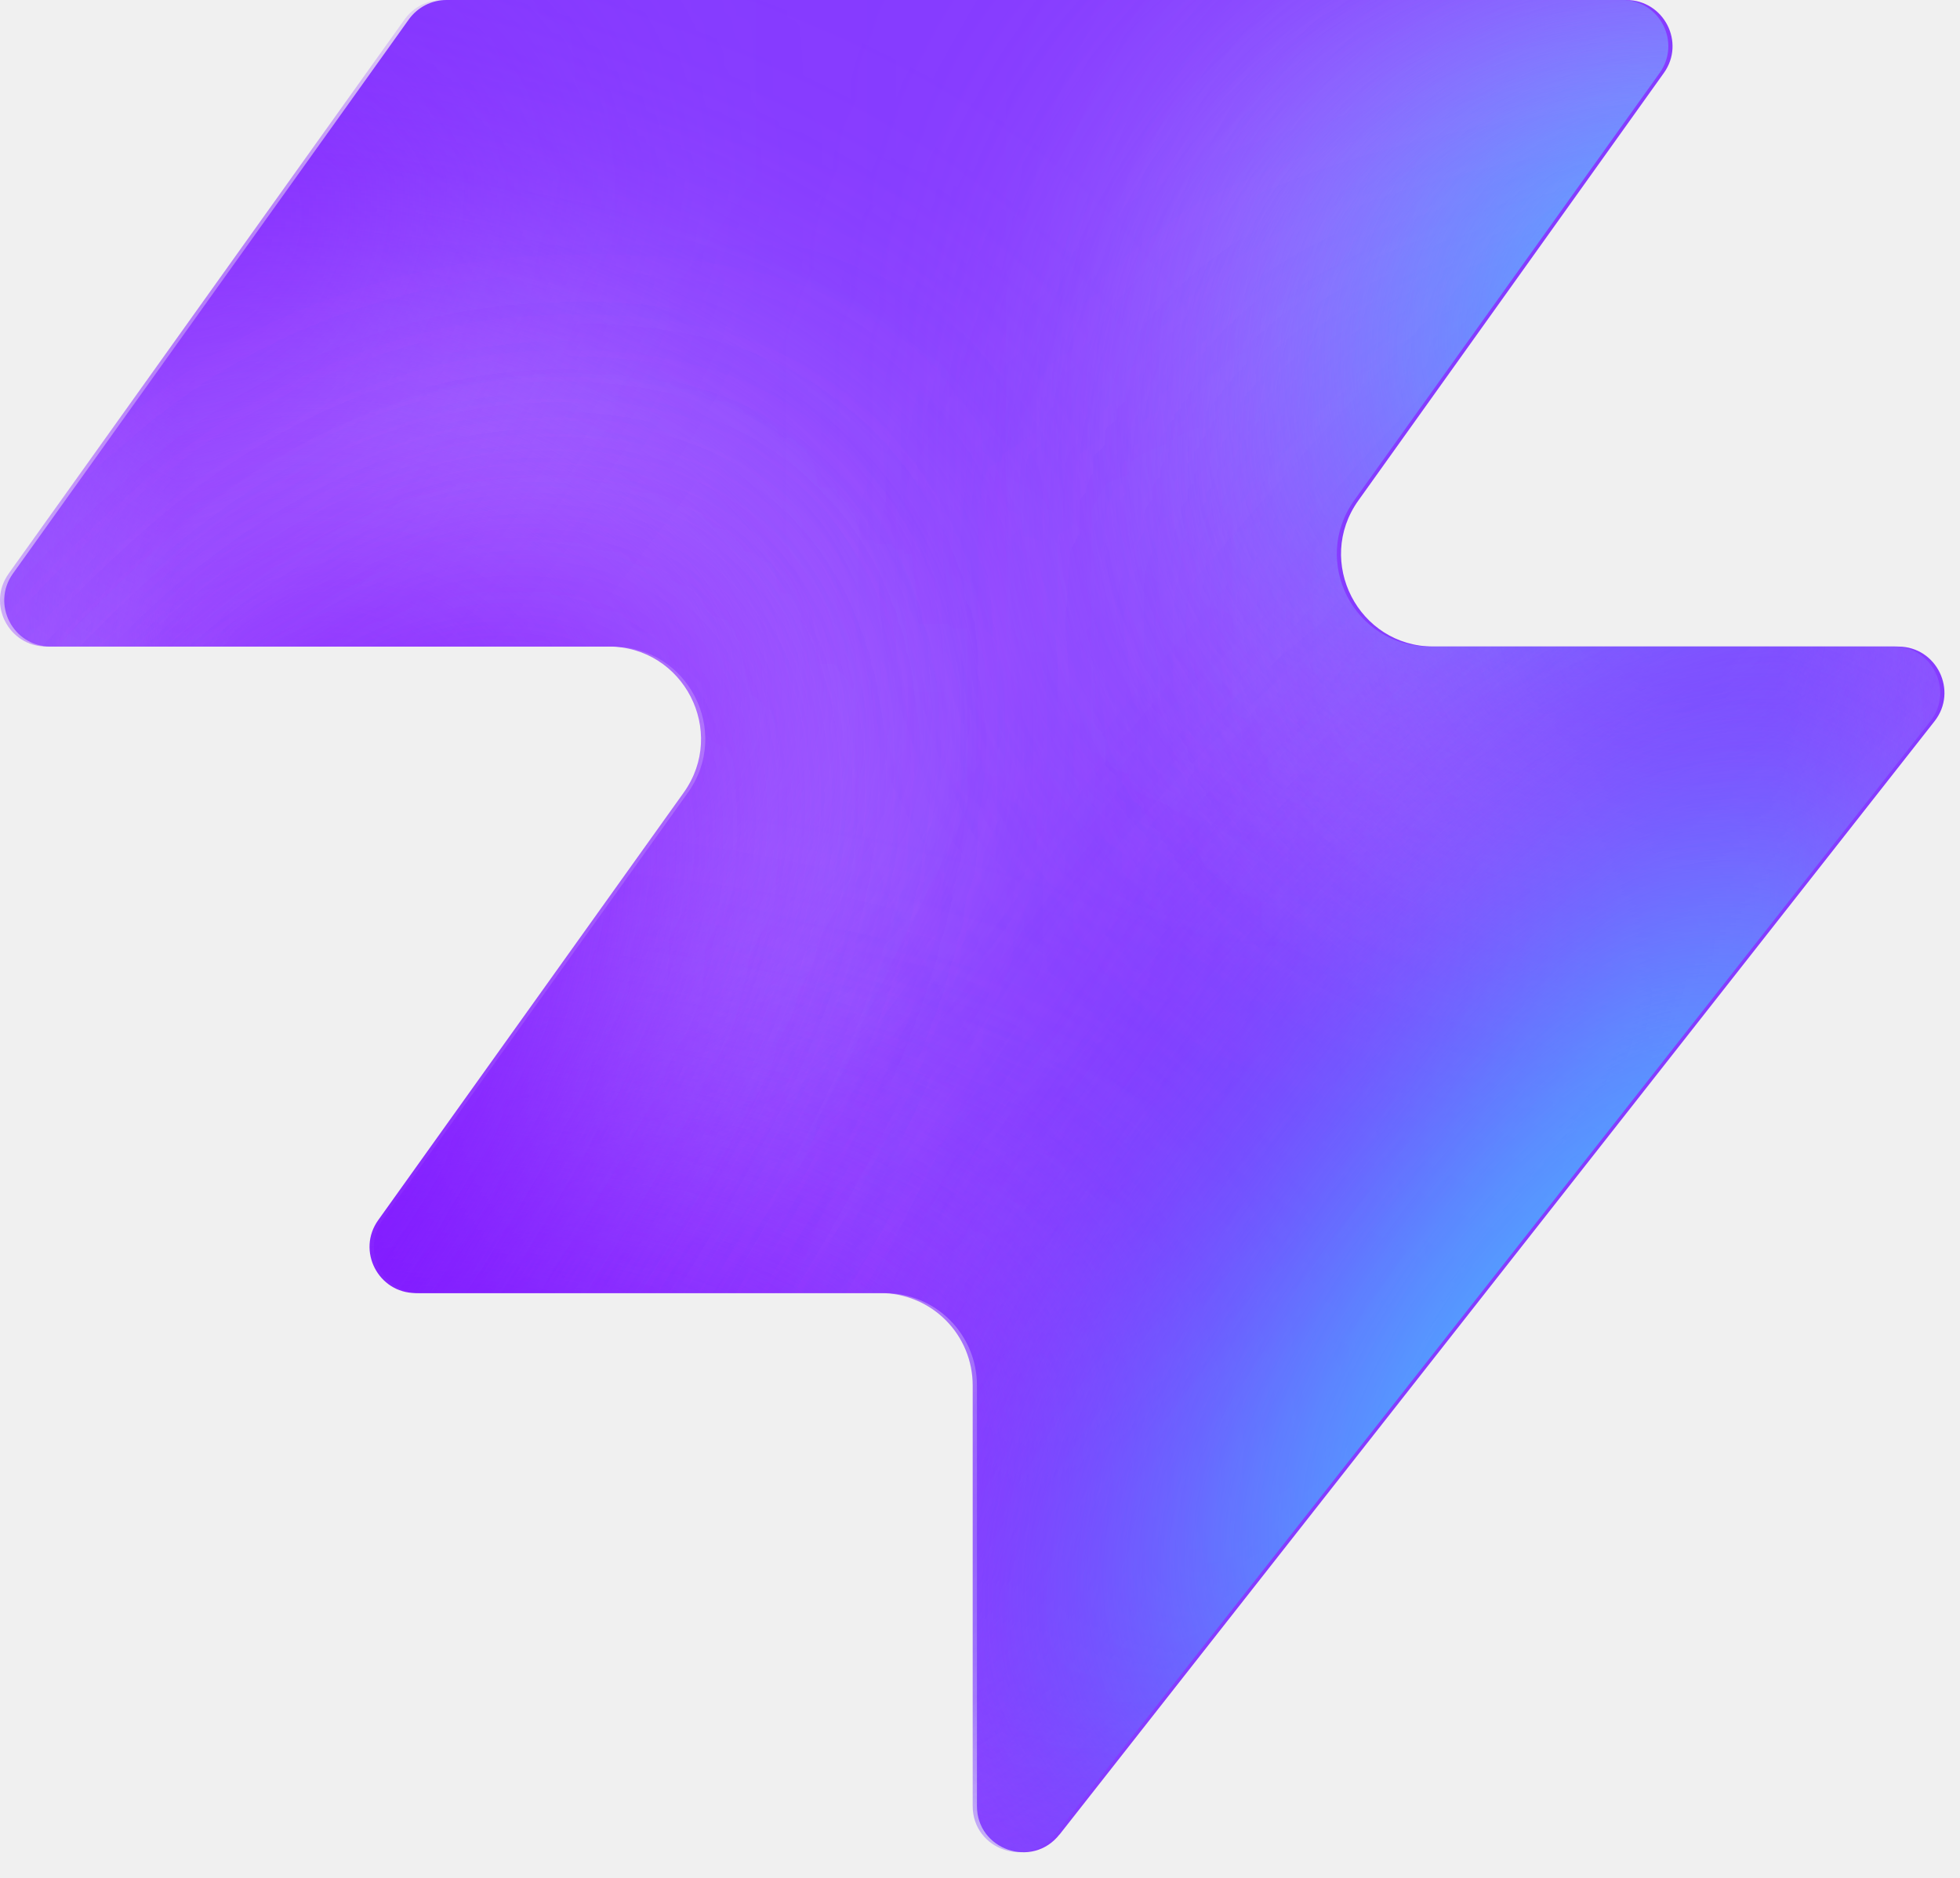
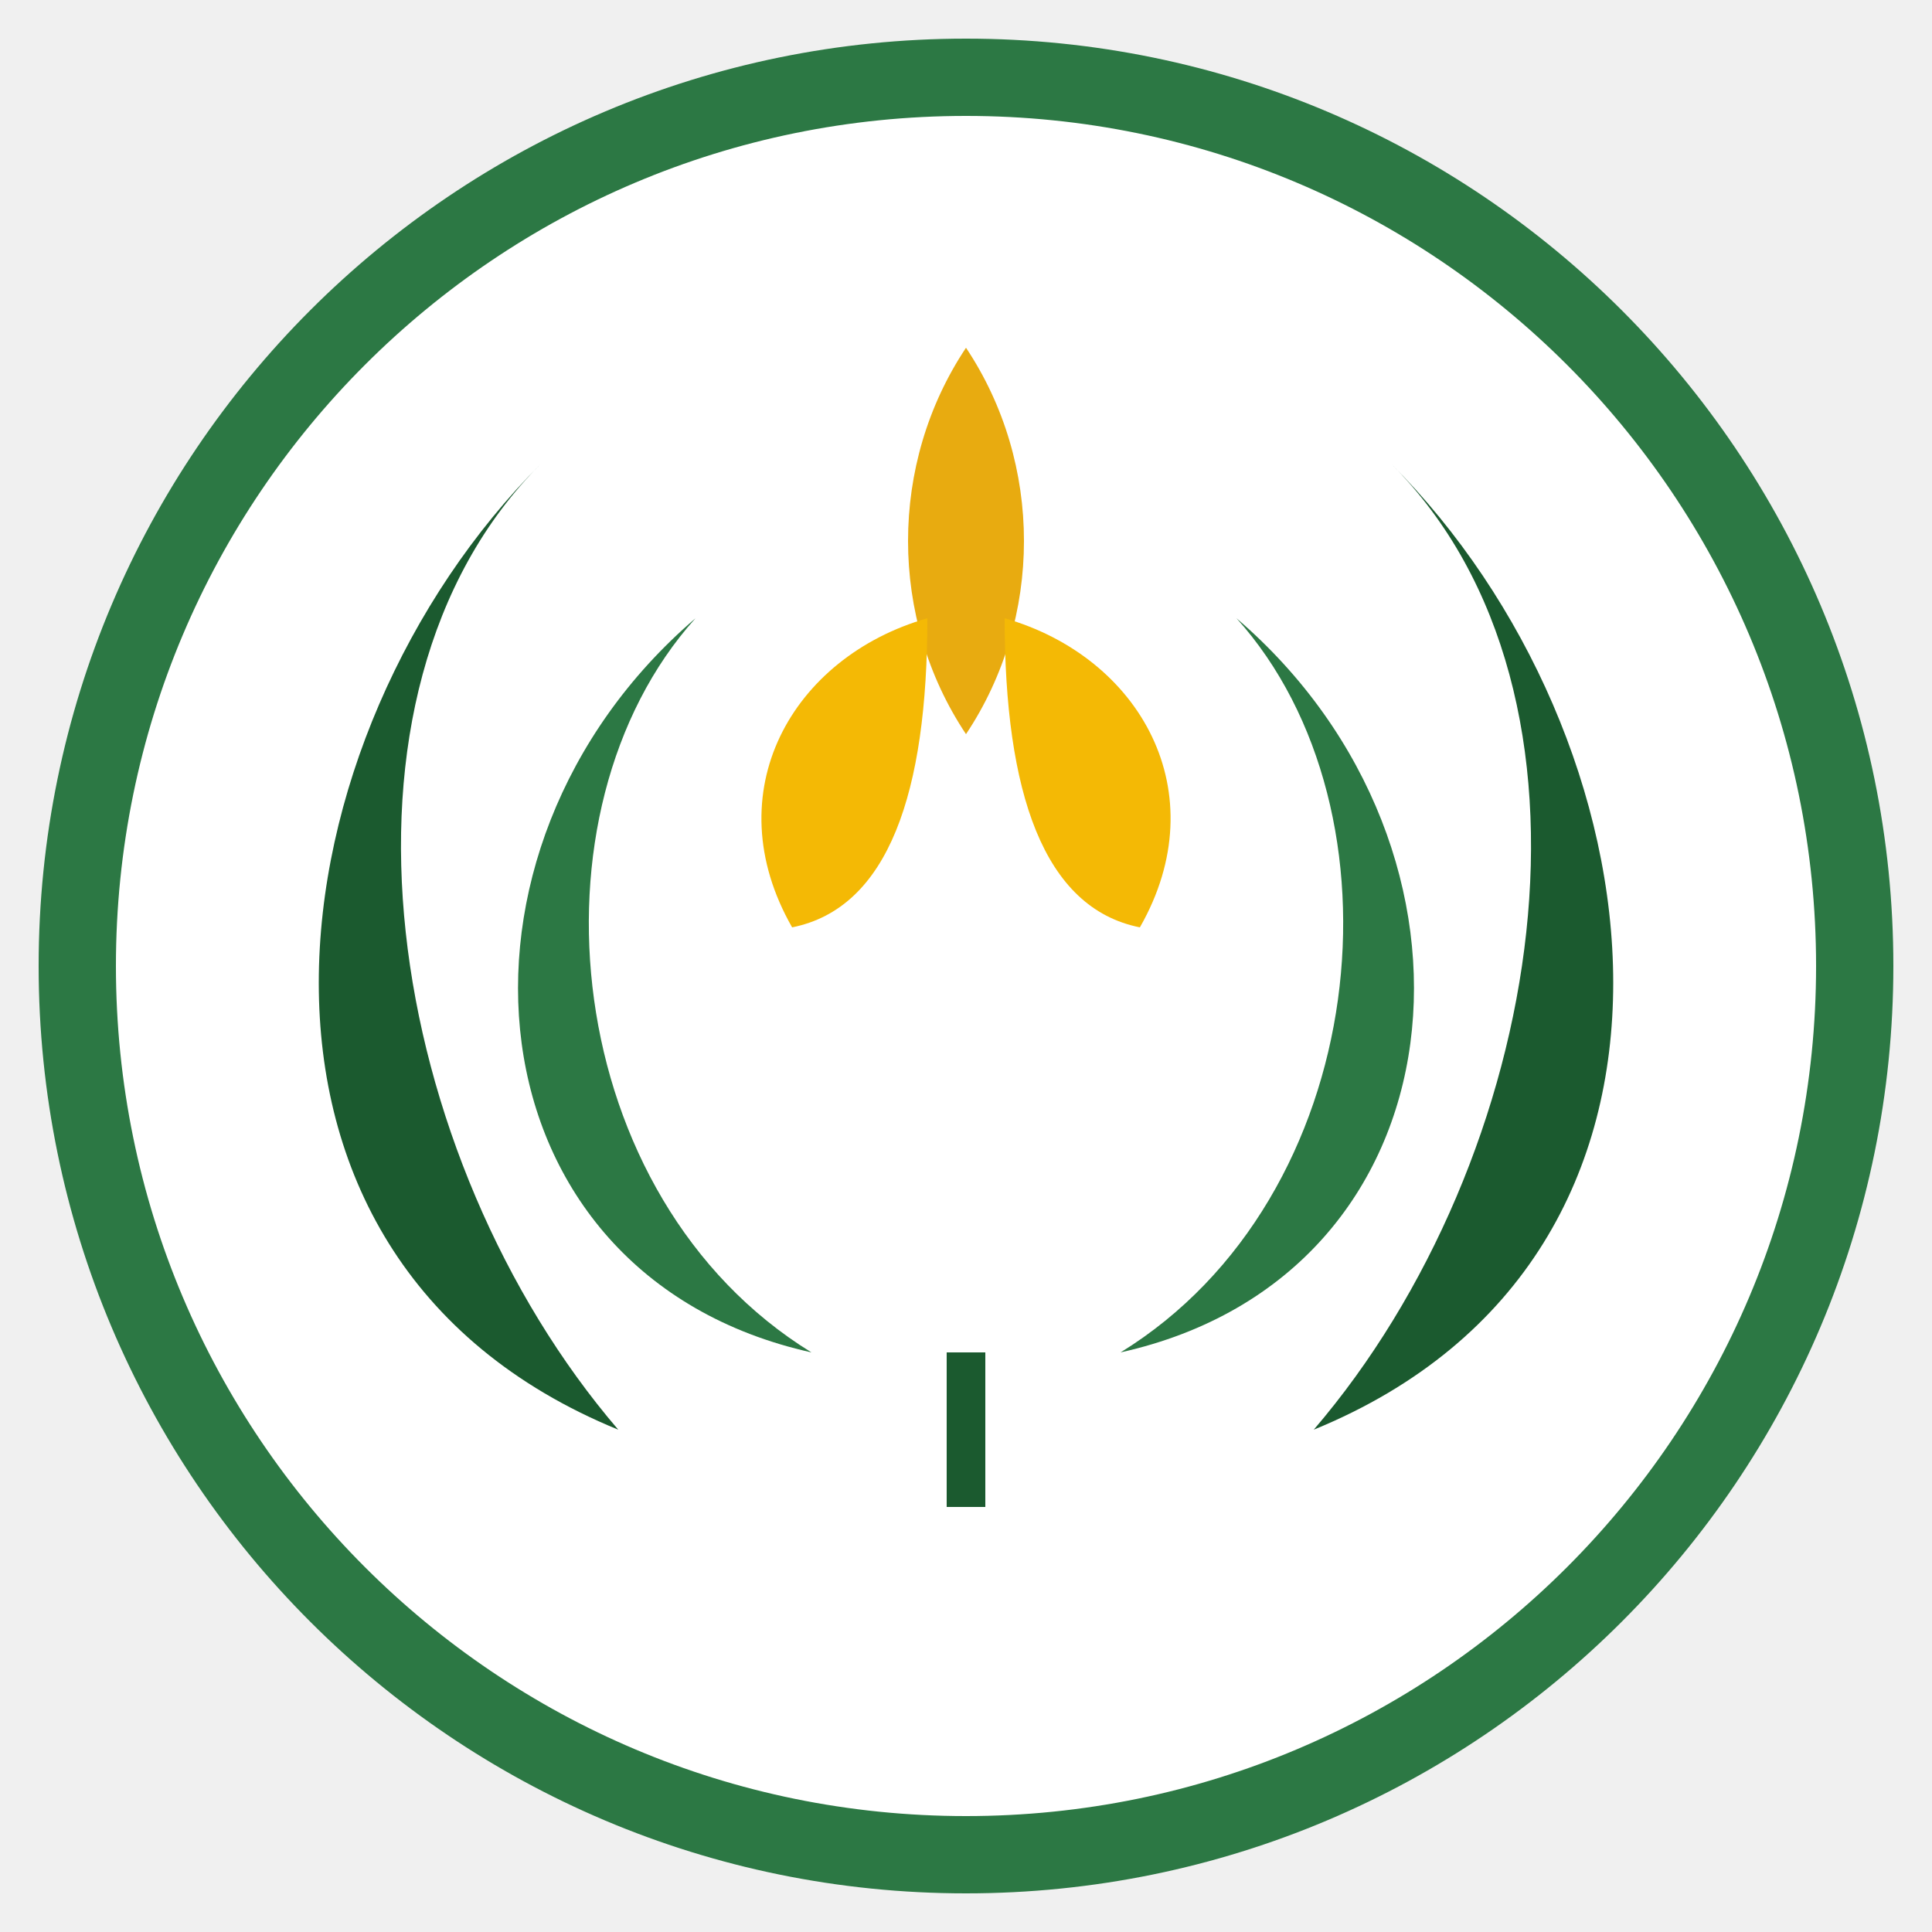
- <svg xmlns="http://www.w3.org/2000/svg" width="48" height="46" fill="none" viewBox="0 0 48 46">
-   <path fill="#863bff" d="M25.946 44.938c-.664.845-2.021.375-2.021-.698V33.937a2.26 2.26 0 0 0-2.262-2.262H10.287c-.92 0-1.456-1.04-.92-1.788l7.48-10.471c1.07-1.497 0-3.578-1.842-3.578H1.237c-.92 0-1.456-1.04-.92-1.788L10.013.474c.214-.297.556-.474.92-.474h28.894c.92 0 1.456 1.04.92 1.788l-7.48 10.471c-1.07 1.498 0 3.579 1.842 3.579h11.377c.943 0 1.473 1.088.89 1.83L25.947 44.94z" style="fill:#863bff;fill:color(display-p3 .525 .23 1);fill-opacity:1" />
-   <mask id="a" width="48" height="46" x="0" y="0" maskUnits="userSpaceOnUse" style="mask-type:alpha">
-     <path fill="#000" d="M25.842 44.938c-.664.844-2.021.375-2.021-.698V33.937a2.26 2.26 0 0 0-2.262-2.262H10.183c-.92 0-1.456-1.04-.92-1.788l7.48-10.471c1.07-1.498 0-3.579-1.842-3.579H1.133c-.92 0-1.456-1.04-.92-1.787L9.91.473c.214-.297.556-.474.92-.474h28.894c.92 0 1.456 1.04.92 1.788l-7.48 10.471c-1.07 1.498 0 3.578 1.842 3.578h11.377c.943 0 1.473 1.088.89 1.832L25.843 44.94z" style="fill:#000;fill-opacity:1" />
-   </mask>
-   <g mask="url(#a)">
-     <g filter="url(#b)">
-       <ellipse cx="5.508" cy="14.704" fill="#ede6ff" rx="5.508" ry="14.704" style="fill:#ede6ff;fill:color(display-p3 .927 .903 1);fill-opacity:1" transform="matrix(.00324 1 1 -.00324 -4.47 31.516)" />
-     </g>
-     <g filter="url(#c)">
-       <ellipse cx="10.399" cy="29.851" fill="#ede6ff" rx="10.399" ry="29.851" style="fill:#ede6ff;fill:color(display-p3 .927 .903 1);fill-opacity:1" transform="matrix(.00324 1 1 -.00324 -39.328 7.883)" />
-     </g>
-     <g filter="url(#d)">
-       <ellipse cx="5.508" cy="30.487" fill="#7e14ff" rx="5.508" ry="30.487" style="fill:#7e14ff;fill:color(display-p3 .492 .077 1);fill-opacity:1" transform="rotate(89.814 -25.913 -14.639)scale(1 -1)" />
-     </g>
-     <g filter="url(#e)">
-       <ellipse cx="5.508" cy="30.599" fill="#7e14ff" rx="5.508" ry="30.599" style="fill:#7e14ff;fill:color(display-p3 .492 .077 1);fill-opacity:1" transform="rotate(89.814 -32.644 -3.334)scale(1 -1)" />
-     </g>
-     <g filter="url(#f)">
-       <ellipse cx="5.508" cy="30.599" fill="#7e14ff" rx="5.508" ry="30.599" style="fill:#7e14ff;fill:color(display-p3 .492 .077 1);fill-opacity:1" transform="matrix(.00324 1 1 -.00324 -34.34 30.47)" />
-     </g>
-     <g filter="url(#g)">
-       <ellipse cx="14.072" cy="22.078" fill="#ede6ff" rx="14.072" ry="22.078" style="fill:#ede6ff;fill:color(display-p3 .927 .903 1);fill-opacity:1" transform="rotate(93.35 24.506 48.493)scale(-1 1)" />
-     </g>
-     <g filter="url(#h)">
-       <ellipse cx="3.47" cy="21.501" fill="#7e14ff" rx="3.47" ry="21.501" style="fill:#7e14ff;fill:color(display-p3 .492 .077 1);fill-opacity:1" transform="rotate(89.009 28.708 47.59)scale(-1 1)" />
-     </g>
-     <g filter="url(#i)">
-       <ellipse cx="3.47" cy="21.501" fill="#7e14ff" rx="3.47" ry="21.501" style="fill:#7e14ff;fill:color(display-p3 .492 .077 1);fill-opacity:1" transform="rotate(89.009 28.708 47.59)scale(-1 1)" />
-     </g>
-     <g filter="url(#j)">
-       <ellipse cx=".387" cy="8.972" fill="#7e14ff" rx="4.407" ry="29.108" style="fill:#7e14ff;fill:color(display-p3 .492 .077 1);fill-opacity:1" transform="rotate(39.51 .387 8.972)" />
-     </g>
-     <g filter="url(#k)">
-       <ellipse cx="47.523" cy="-6.092" fill="#7e14ff" rx="4.407" ry="29.108" style="fill:#7e14ff;fill:color(display-p3 .492 .077 1);fill-opacity:1" transform="rotate(37.892 47.523 -6.092)" />
-     </g>
-     <g filter="url(#l)">
-       <ellipse cx="41.412" cy="6.333" fill="#47bfff" rx="5.971" ry="9.665" style="fill:#47bfff;fill:color(display-p3 .28 .748 1);fill-opacity:1" transform="rotate(37.892 41.412 6.333)" />
-     </g>
-     <g filter="url(#m)">
-       <ellipse cx="-1.879" cy="38.332" fill="#7e14ff" rx="4.407" ry="29.108" style="fill:#7e14ff;fill:color(display-p3 .492 .077 1);fill-opacity:1" transform="rotate(37.892 -1.88 38.332)" />
-     </g>
-     <g filter="url(#n)">
-       <ellipse cx="-1.879" cy="38.332" fill="#7e14ff" rx="4.407" ry="29.108" style="fill:#7e14ff;fill:color(display-p3 .492 .077 1);fill-opacity:1" transform="rotate(37.892 -1.88 38.332)" />
-     </g>
-     <g filter="url(#o)">
-       <ellipse cx="35.651" cy="29.907" fill="#7e14ff" rx="4.407" ry="29.108" style="fill:#7e14ff;fill:color(display-p3 .492 .077 1);fill-opacity:1" transform="rotate(37.892 35.651 29.907)" />
-     </g>
-     <g filter="url(#p)">
-       <ellipse cx="38.418" cy="32.4" fill="#47bfff" rx="5.971" ry="15.297" style="fill:#47bfff;fill:color(display-p3 .28 .748 1);fill-opacity:1" transform="rotate(37.892 38.418 32.4)" />
-     </g>
+ <svg xmlns="http://www.w3.org/2000/svg" viewBox="0 0 100 100" width="64" height="64">
+   <circle cx="50" cy="50" r="46" fill="#ffffff" stroke="#2c7844" stroke-width="4" />
+   <g>
+     <path d="M42,70 C24,66 22,44 36,32 C27,42 29,62 42,70 Z" fill="#2c7844" />
+     <path d="M32,74 C10,65 14,38 28,24 C16,36 20,60 32,74 Z" fill="#1b5a2f" />
+     <path d="M58,70 C76,66 78,44 64,32 C73,42 71,62 58,70 Z" fill="#2c7844" />
+     <path d="M68,74 C90,65 86,38 72,24 C84,36 80,60 68,74 Z" fill="#1b5a2f" />
+     <path d="M50,18 C46,24 46,32 50,38 C54,32 54,24 50,18 Z" fill="#e8ab10" />
+     <path d="M48,32 C41,34 37,41 41,48 C46,47 48,41 48,32 Z" fill="#f4b905" />
+     <path d="M52,32 C59,34 63,41 59,48 C54,47 52,41 52,32 Z" fill="#f4b905" />
+     <path d="M49,70 L51,70 L51,78 L49,78 Z" fill="#1b5a2f" />
  </g>
-   <defs>
-     <filter id="b" width="60.045" height="41.654" x="-19.77" y="16.149" color-interpolation-filters="sRGB" filterUnits="userSpaceOnUse">
-       <feFlood flood-opacity="0" result="BackgroundImageFix" />
-       <feBlend in="SourceGraphic" in2="BackgroundImageFix" result="shape" />
-       <feGaussianBlur result="effect1_foregroundBlur_2002_17158" stdDeviation="7.659" />
-     </filter>
-     <filter id="c" width="90.34" height="51.437" x="-54.613" y="-7.533" color-interpolation-filters="sRGB" filterUnits="userSpaceOnUse">
-       <feFlood flood-opacity="0" result="BackgroundImageFix" />
-       <feBlend in="SourceGraphic" in2="BackgroundImageFix" result="shape" />
-       <feGaussianBlur result="effect1_foregroundBlur_2002_17158" stdDeviation="7.659" />
-     </filter>
-     <filter id="d" width="79.355" height="29.4" x="-49.64" y="2.03" color-interpolation-filters="sRGB" filterUnits="userSpaceOnUse">
-       <feFlood flood-opacity="0" result="BackgroundImageFix" />
-       <feBlend in="SourceGraphic" in2="BackgroundImageFix" result="shape" />
-       <feGaussianBlur result="effect1_foregroundBlur_2002_17158" stdDeviation="4.596" />
-     </filter>
-     <filter id="e" width="79.579" height="29.4" x="-45.045" y="20.029" color-interpolation-filters="sRGB" filterUnits="userSpaceOnUse">
-       <feFlood flood-opacity="0" result="BackgroundImageFix" />
-       <feBlend in="SourceGraphic" in2="BackgroundImageFix" result="shape" />
-       <feGaussianBlur result="effect1_foregroundBlur_2002_17158" stdDeviation="4.596" />
-     </filter>
-     <filter id="f" width="79.579" height="29.4" x="-43.513" y="21.178" color-interpolation-filters="sRGB" filterUnits="userSpaceOnUse">
-       <feFlood flood-opacity="0" result="BackgroundImageFix" />
-       <feBlend in="SourceGraphic" in2="BackgroundImageFix" result="shape" />
-       <feGaussianBlur result="effect1_foregroundBlur_2002_17158" stdDeviation="4.596" />
-     </filter>
-     <filter id="g" width="74.749" height="58.852" x="15.756" y="-17.901" color-interpolation-filters="sRGB" filterUnits="userSpaceOnUse">
-       <feFlood flood-opacity="0" result="BackgroundImageFix" />
-       <feBlend in="SourceGraphic" in2="BackgroundImageFix" result="shape" />
-       <feGaussianBlur result="effect1_foregroundBlur_2002_17158" stdDeviation="7.659" />
-     </filter>
-     <filter id="h" width="61.377" height="25.362" x="23.548" y="2.284" color-interpolation-filters="sRGB" filterUnits="userSpaceOnUse">
-       <feFlood flood-opacity="0" result="BackgroundImageFix" />
-       <feBlend in="SourceGraphic" in2="BackgroundImageFix" result="shape" />
-       <feGaussianBlur result="effect1_foregroundBlur_2002_17158" stdDeviation="4.596" />
-     </filter>
-     <filter id="i" width="61.377" height="25.362" x="23.548" y="2.284" color-interpolation-filters="sRGB" filterUnits="userSpaceOnUse">
-       <feFlood flood-opacity="0" result="BackgroundImageFix" />
-       <feBlend in="SourceGraphic" in2="BackgroundImageFix" result="shape" />
-       <feGaussianBlur result="effect1_foregroundBlur_2002_17158" stdDeviation="4.596" />
-     </filter>
-     <filter id="j" width="56.045" height="63.649" x="-27.636" y="-22.853" color-interpolation-filters="sRGB" filterUnits="userSpaceOnUse">
-       <feFlood flood-opacity="0" result="BackgroundImageFix" />
-       <feBlend in="SourceGraphic" in2="BackgroundImageFix" result="shape" />
-       <feGaussianBlur result="effect1_foregroundBlur_2002_17158" stdDeviation="4.596" />
-     </filter>
-     <filter id="k" width="54.814" height="64.646" x="20.116" y="-38.415" color-interpolation-filters="sRGB" filterUnits="userSpaceOnUse">
-       <feFlood flood-opacity="0" result="BackgroundImageFix" />
-       <feBlend in="SourceGraphic" in2="BackgroundImageFix" result="shape" />
-       <feGaussianBlur result="effect1_foregroundBlur_2002_17158" stdDeviation="4.596" />
-     </filter>
-     <filter id="l" width="33.541" height="35.313" x="24.641" y="-11.323" color-interpolation-filters="sRGB" filterUnits="userSpaceOnUse">
-       <feFlood flood-opacity="0" result="BackgroundImageFix" />
-       <feBlend in="SourceGraphic" in2="BackgroundImageFix" result="shape" />
-       <feGaussianBlur result="effect1_foregroundBlur_2002_17158" stdDeviation="4.596" />
-     </filter>
-     <filter id="m" width="54.814" height="64.646" x="-29.286" y="6.009" color-interpolation-filters="sRGB" filterUnits="userSpaceOnUse">
-       <feFlood flood-opacity="0" result="BackgroundImageFix" />
-       <feBlend in="SourceGraphic" in2="BackgroundImageFix" result="shape" />
-       <feGaussianBlur result="effect1_foregroundBlur_2002_17158" stdDeviation="4.596" />
-     </filter>
-     <filter id="n" width="54.814" height="64.646" x="-29.286" y="6.009" color-interpolation-filters="sRGB" filterUnits="userSpaceOnUse">
-       <feFlood flood-opacity="0" result="BackgroundImageFix" />
-       <feBlend in="SourceGraphic" in2="BackgroundImageFix" result="shape" />
-       <feGaussianBlur result="effect1_foregroundBlur_2002_17158" stdDeviation="4.596" />
-     </filter>
-     <filter id="o" width="54.814" height="64.646" x="8.244" y="-2.416" color-interpolation-filters="sRGB" filterUnits="userSpaceOnUse">
-       <feFlood flood-opacity="0" result="BackgroundImageFix" />
-       <feBlend in="SourceGraphic" in2="BackgroundImageFix" result="shape" />
-       <feGaussianBlur result="effect1_foregroundBlur_2002_17158" stdDeviation="4.596" />
-     </filter>
-     <filter id="p" width="39.409" height="43.623" x="18.713" y="10.588" color-interpolation-filters="sRGB" filterUnits="userSpaceOnUse">
-       <feFlood flood-opacity="0" result="BackgroundImageFix" />
-       <feBlend in="SourceGraphic" in2="BackgroundImageFix" result="shape" />
-       <feGaussianBlur result="effect1_foregroundBlur_2002_17158" stdDeviation="4.596" />
-     </filter>
-   </defs>
</svg>
